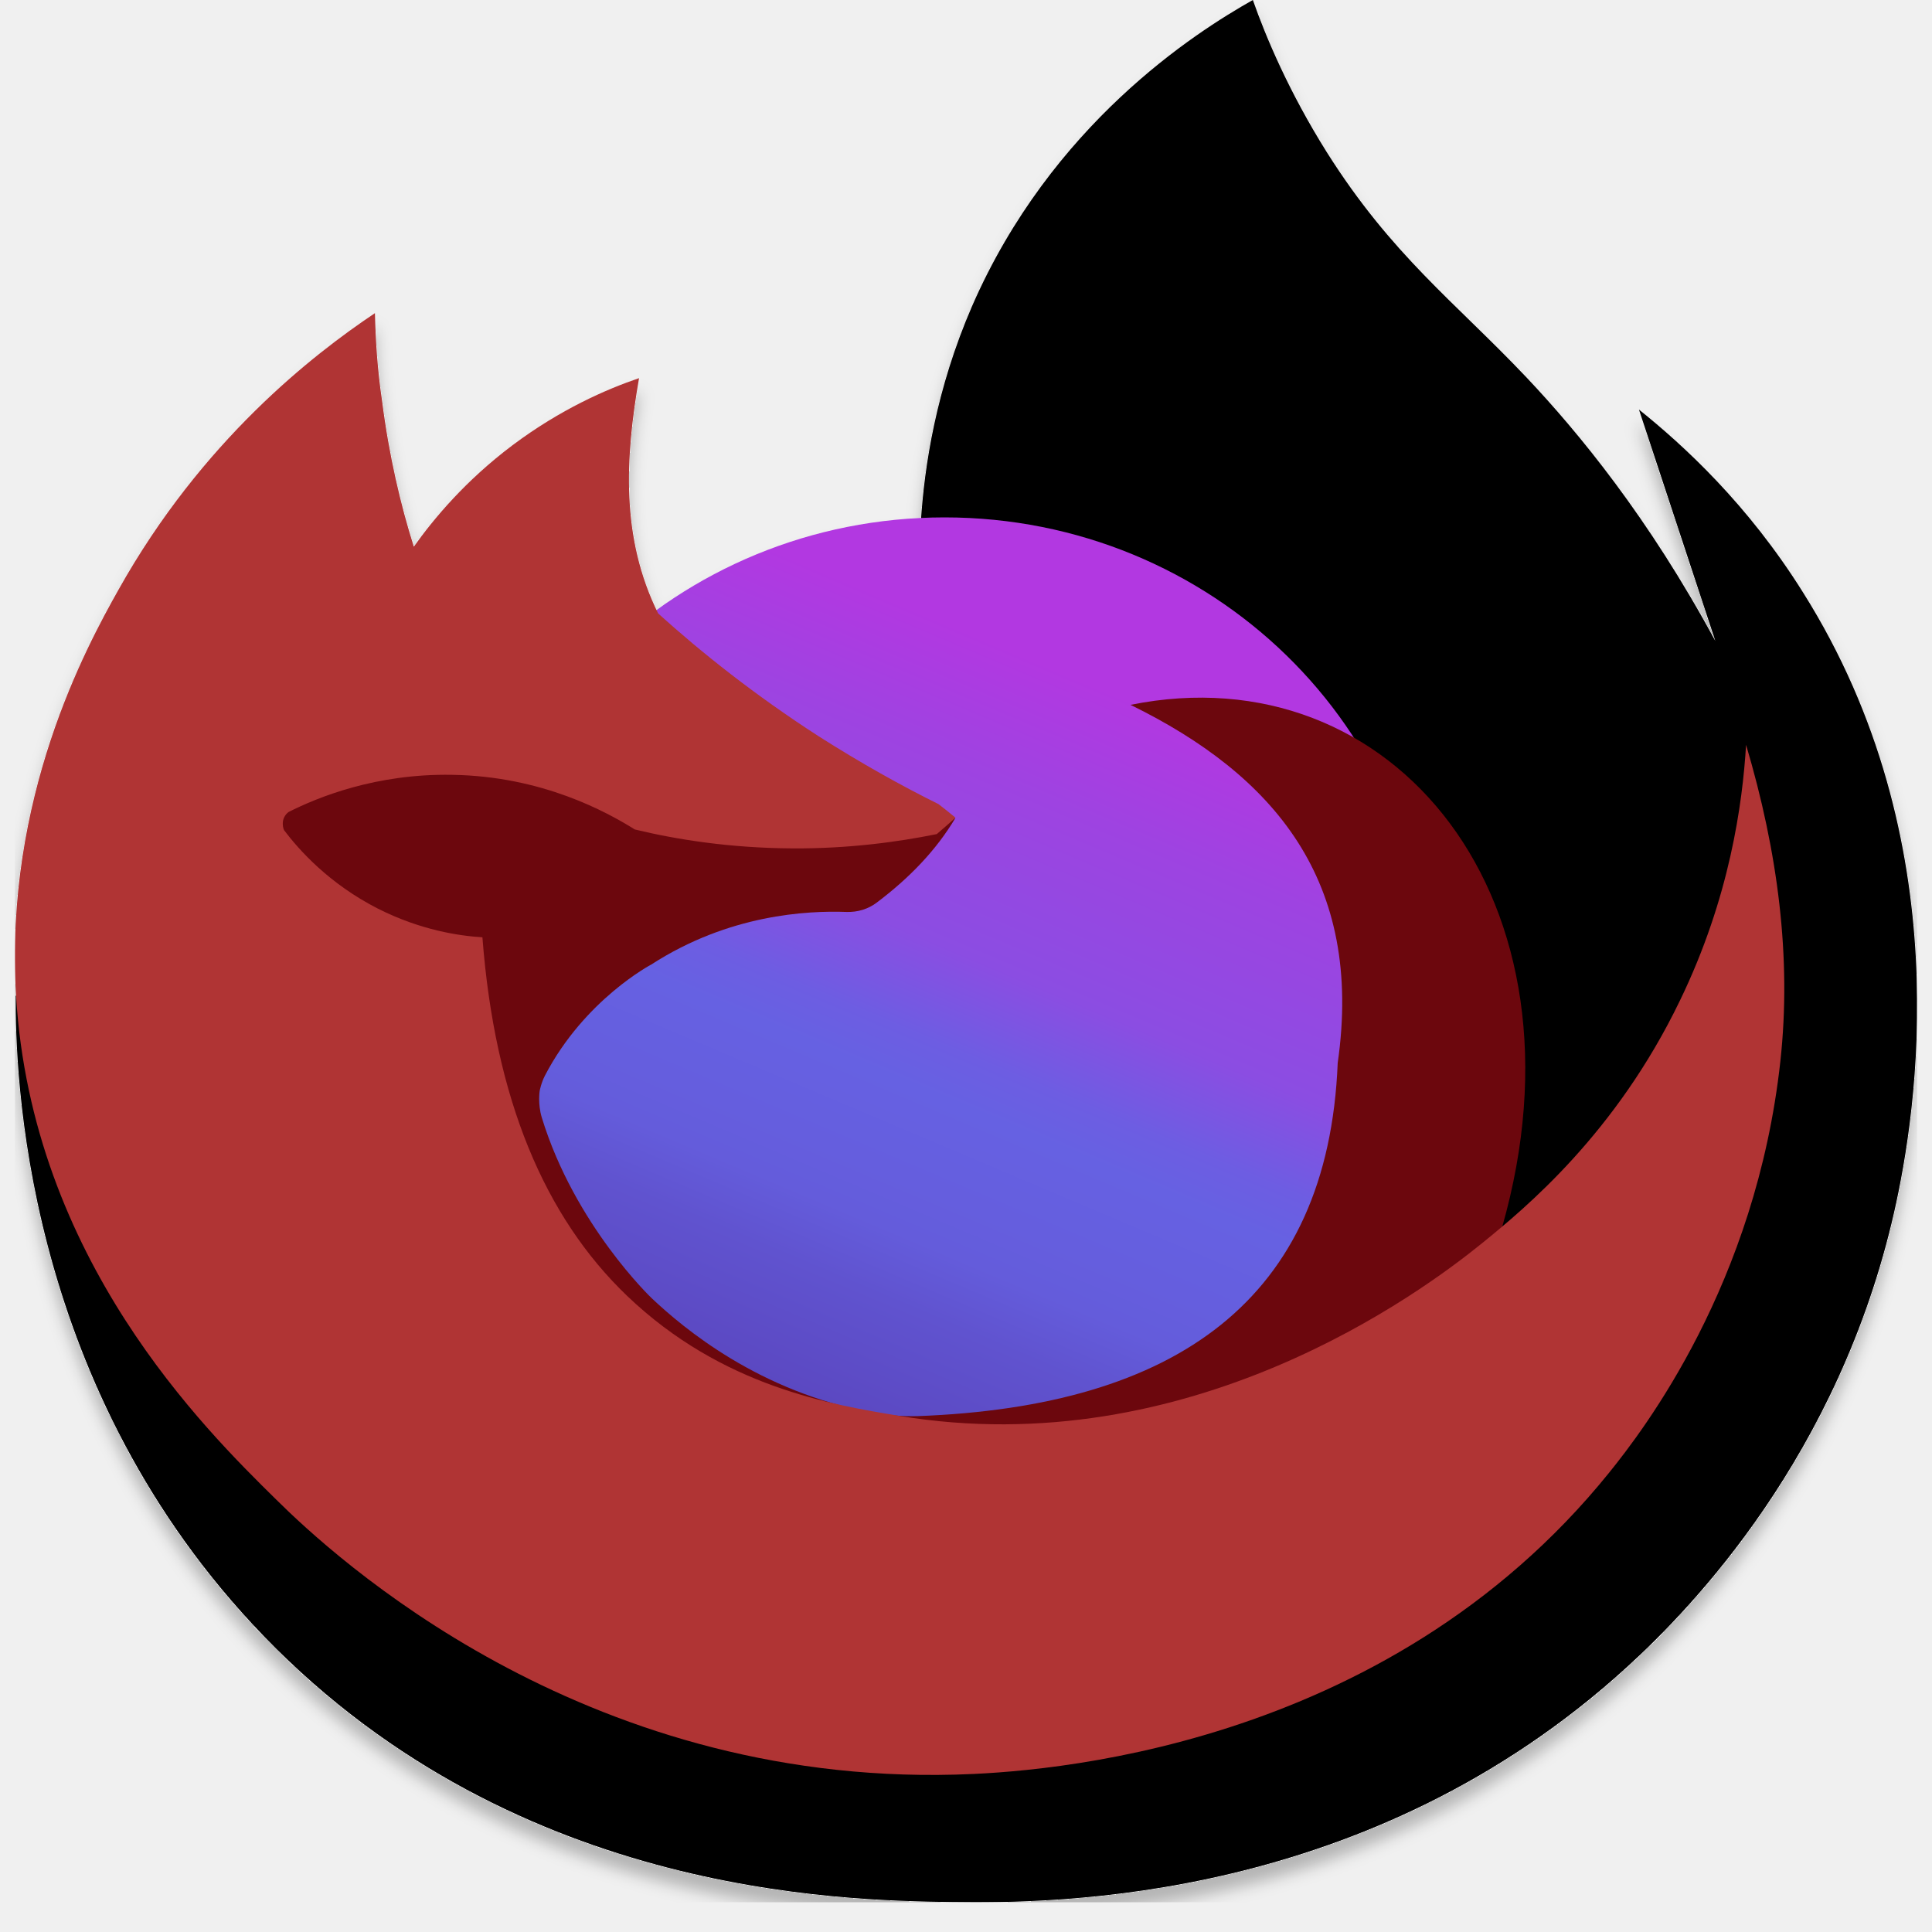
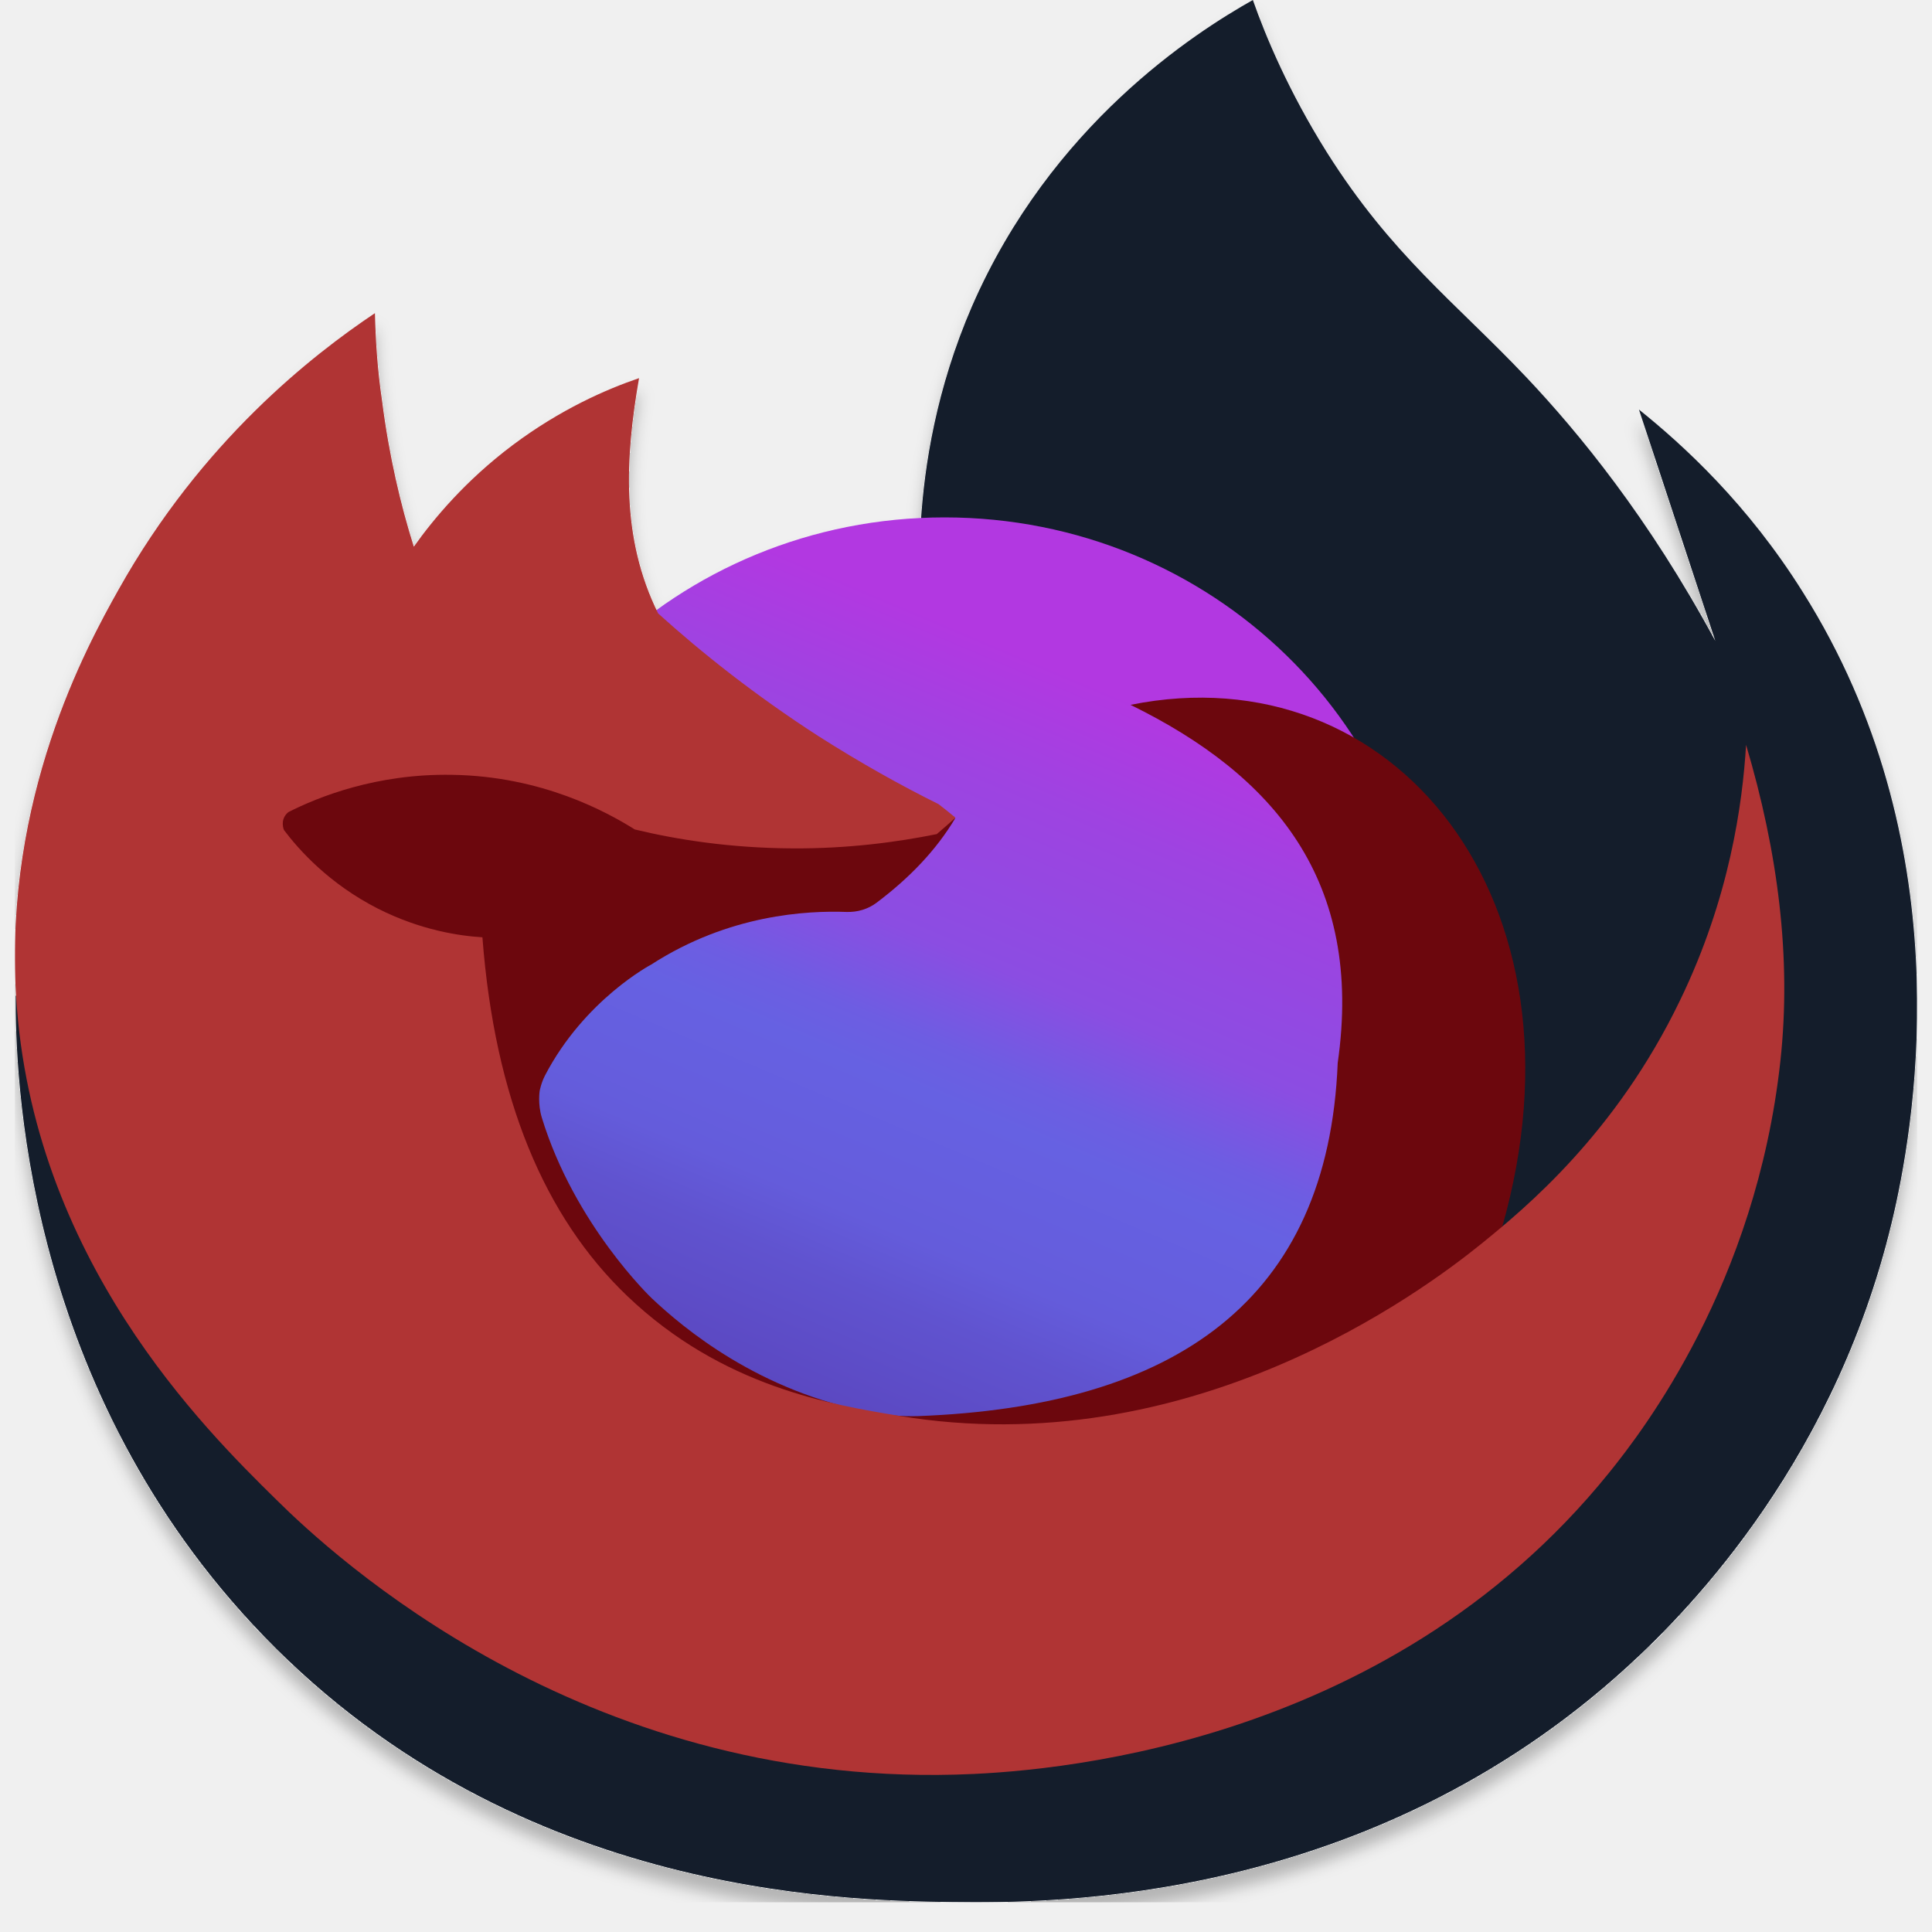
<svg xmlns="http://www.w3.org/2000/svg" width="520" height="520" viewBox="0 0 520 520" fill="none">
  <g clip-path="url(#clip0_31_474)" filter="url(#filter0_d_31_474)">
-     <path d="M4.226 268.036C4.131 288.41 6.034 370.579 67.986 437.18C135.933 510.316 226.529 511.469 256.03 511.949C284.198 512.334 368.418 512.141 437.983 448.616C455.588 432.567 494.986 391.722 509.832 326.179C515.922 299.27 527.437 226.326 485.28 159.438C470.434 135.7 453.114 119.842 441.124 110.232L461.679 172.508C443.693 139.256 424.851 116.383 410.766 101.486C391.543 81.208 374.604 68.715 357.094 40.941C346.911 24.699 340.726 9.995 337.205 0C321.502 8.842 282.961 33.541 261.644 82.362C251.938 104.754 248.797 125.417 247.846 140.409L243.754 162.225L4.226 268.036Z" fill="black" />
+     <path d="M4.226 268.036C4.131 288.41 6.034 370.579 67.986 437.18C135.933 510.316 226.529 511.469 256.03 511.949C284.198 512.334 368.418 512.141 437.983 448.616C455.588 432.567 494.986 391.722 509.832 326.179C515.922 299.27 527.437 226.326 485.28 159.438C470.434 135.7 453.114 119.842 441.124 110.232L461.679 172.508C443.693 139.256 424.851 116.383 410.766 101.486C391.543 81.208 374.604 68.715 357.094 40.941C346.911 24.699 340.726 9.995 337.205 0C321.502 8.842 282.961 33.541 261.644 82.362C251.938 104.754 248.797 125.417 247.846 140.409L243.754 162.225L4.226 268.036Z" fill="#141D2B" />
    <path d="M254.222 392.587C326.068 392.587 384.311 335.877 384.311 265.921C384.311 195.966 326.068 139.256 254.222 139.256C182.375 139.256 124.132 195.966 124.132 265.921C124.132 335.877 182.375 392.587 254.222 392.587Z" fill="url(#paint0_linear_31_474)" />
    <path d="M257.076 220.272C252.033 228.729 244.895 236.225 235.95 242.953C233.666 244.682 230.811 245.547 227.861 245.451C217.203 245.067 196.172 246.124 175.331 259.579C175.331 259.579 157.345 268.997 146.686 289.467C145.64 291.485 145.259 293.6 145.259 293.6C145.259 293.6 144.688 297.059 145.83 300.808C154.68 329.735 175.426 349.436 175.426 349.436C183.8 357.317 204.26 374.712 235.189 380.286C239.09 380.959 243.087 381.247 246.989 381.151C316.459 378.556 357.474 349.917 360.044 286.104C367.086 237.09 342.914 208.643 304.278 189.711C375.08 175.391 429.418 242.28 404.295 330.312V345.016C353.287 377.787 297.045 396.239 234.903 398.258L131.46 335.117L112.237 259.002L61.515 225.75L82.736 202.204L125.941 196.63L165.719 207.682L191.033 219.407H216.346L257.076 220.272Z" fill="#6C070D" />
    <path d="M100.912 84.284C84.259 95.432 54.377 118.593 31.919 158.669C23.163 174.238 1.086 214.794 4.321 268.036C8.603 338.865 55.044 384.611 74.267 403.543C89.778 418.92 156.108 480.331 257.172 477.64C279.535 477.063 372.51 471.489 433.13 396.335C442.265 384.995 472.623 345.688 479.189 285.623C482.234 257.753 478.523 229.306 469.958 200.474C469.007 216.235 465.581 241.607 452.163 269.285C434.938 305.036 410.576 325.122 398.871 334.636C382.503 347.899 320.17 394.125 241.85 381.055C224.055 378.075 194.459 373.366 168.764 348.764C146.591 327.524 133.173 295.81 129.842 252.275C123.561 251.89 113.189 250.352 101.769 244.586C88.541 237.859 80.452 228.729 76.455 223.443C76.265 223.059 75.98 222.098 76.17 220.944C76.455 219.503 77.407 218.734 77.692 218.542C85.496 214.602 101.198 208.163 121.753 208.547C145.925 208.931 163.34 218.542 170.858 223.251C181.992 225.942 196.362 228.248 213.206 228.344C228.432 228.441 241.66 226.615 252.128 224.5C253.841 223.059 255.459 221.617 257.172 220.079C255.649 218.83 254.126 217.581 252.604 216.428C242.516 211.43 231.668 205.375 220.343 198.168C203.214 187.116 188.844 175.679 177.139 165.108C167.051 144.637 168.289 123.302 172 101.775C163.245 104.754 150.874 110.136 137.931 119.842C125.274 129.357 116.71 139.64 111.381 147.136C107.859 135.988 104.719 122.726 102.816 107.733C101.579 99.468 101.103 91.588 100.912 84.284Z" fill="#B03434" />
  </g>
  <defs>
    <filter id="filter0_d_31_474" x="0" y="0" width="520" height="520" filterUnits="userSpaceOnUse" color-interpolation-filters="sRGB">
      <feFlood flood-opacity="0" result="BackgroundImageFix" />
      <feColorMatrix in="SourceAlpha" type="matrix" values="0 0 0 0 0 0 0 0 0 0 0 0 0 0 0 0 0 0 127 0" result="hardAlpha" />
      <feOffset dy="4" />
      <feGaussianBlur stdDeviation="2" />
      <feComposite in2="hardAlpha" operator="out" />
      <feColorMatrix type="matrix" values="0 0 0 0 0 0 0 0 0 0 0 0 0 0 0 0 0 0 0.25 0" />
      <feBlend mode="normal" in2="BackgroundImageFix" result="effect1_dropShadow_31_474" />
      <feBlend mode="normal" in="SourceGraphic" in2="effect1_dropShadow_31_474" result="shape" />
    </filter>
    <linearGradient id="paint0_linear_31_474" x1="205" y1="393" x2="293.5" y2="184" gradientUnits="userSpaceOnUse">
      <stop stop-color="#5841B7" />
      <stop offset="0.115" stop-color="#5C4AC4" />
      <stop offset="0.234" stop-color="#6053CF" />
      <stop offset="0.312" stop-color="#645CDB" />
      <stop offset="0.375" stop-color="#655EDE" />
      <stop offset="0.479" stop-color="#6661E2" />
      <stop offset="0.536" stop-color="#6D5DE2" />
      <stop offset="0.646" stop-color="#8B4DE2" />
      <stop offset="0.854" stop-color="#9E43E1" />
      <stop offset="1" stop-color="#B238E1" />
    </linearGradient>
    <clipPath id="clip0_31_474">
      <rect width="512" height="512" fill="white" transform="translate(4)" />
    </clipPath>
  </defs>
</svg>
